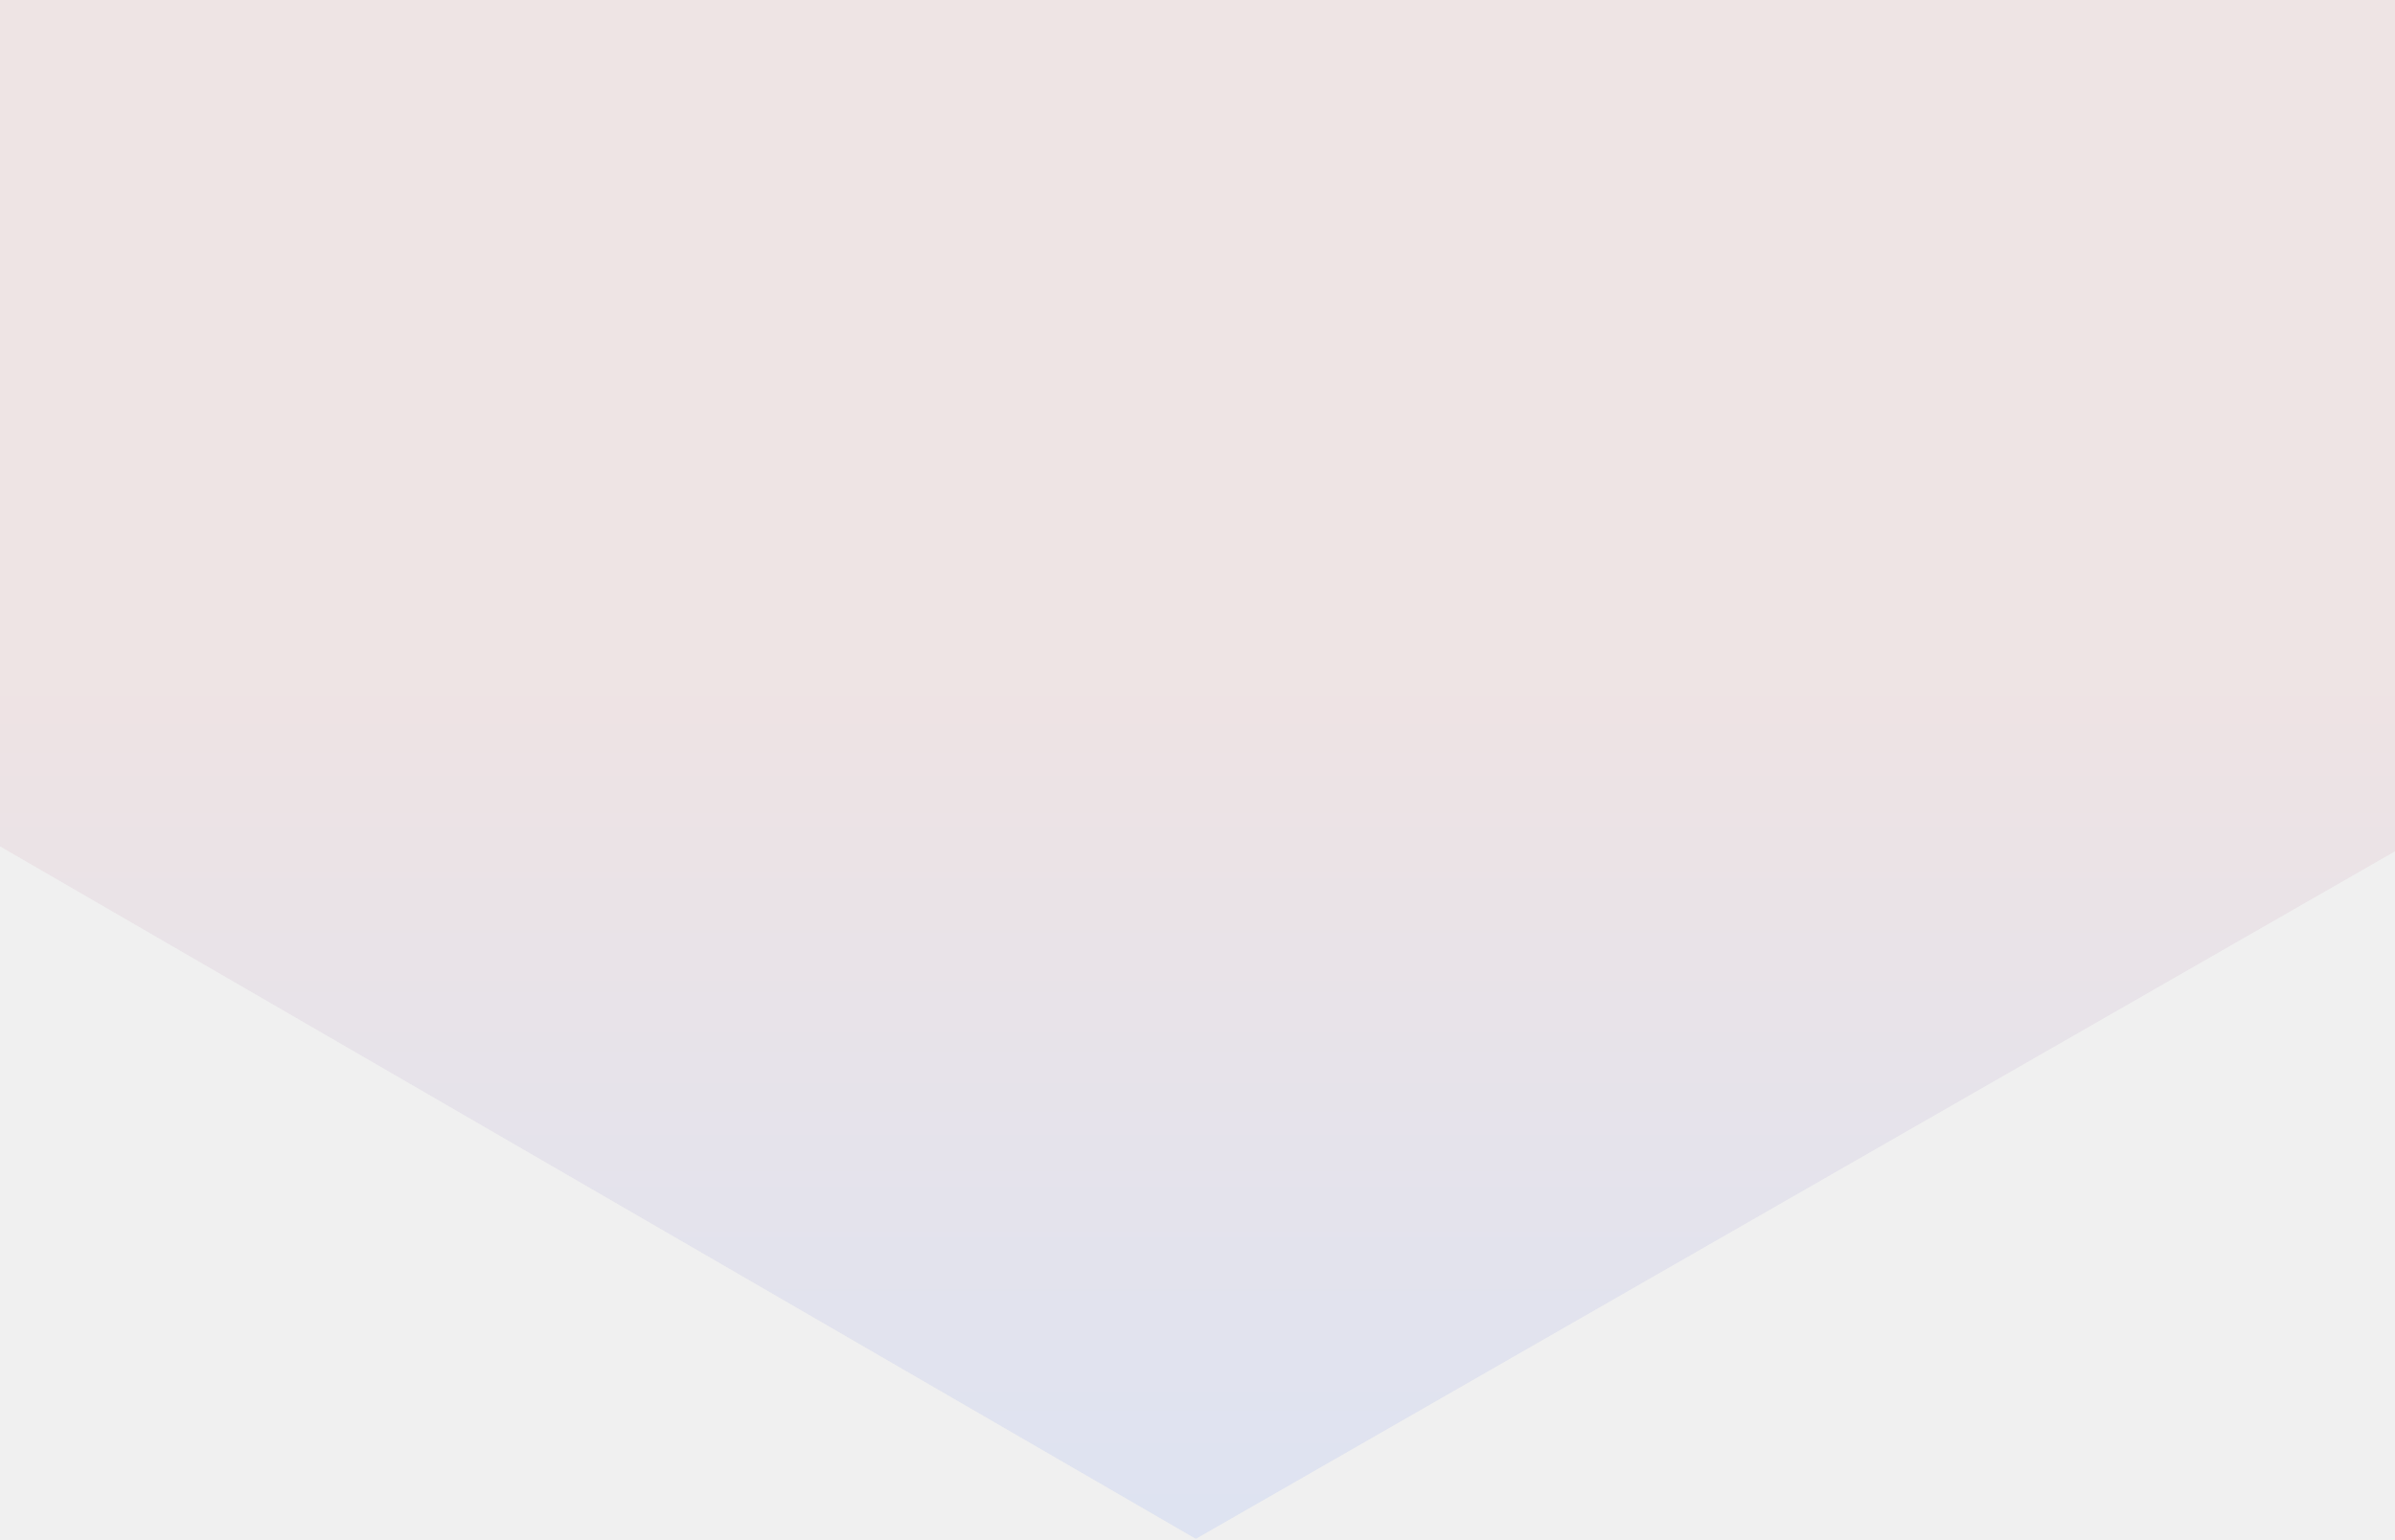
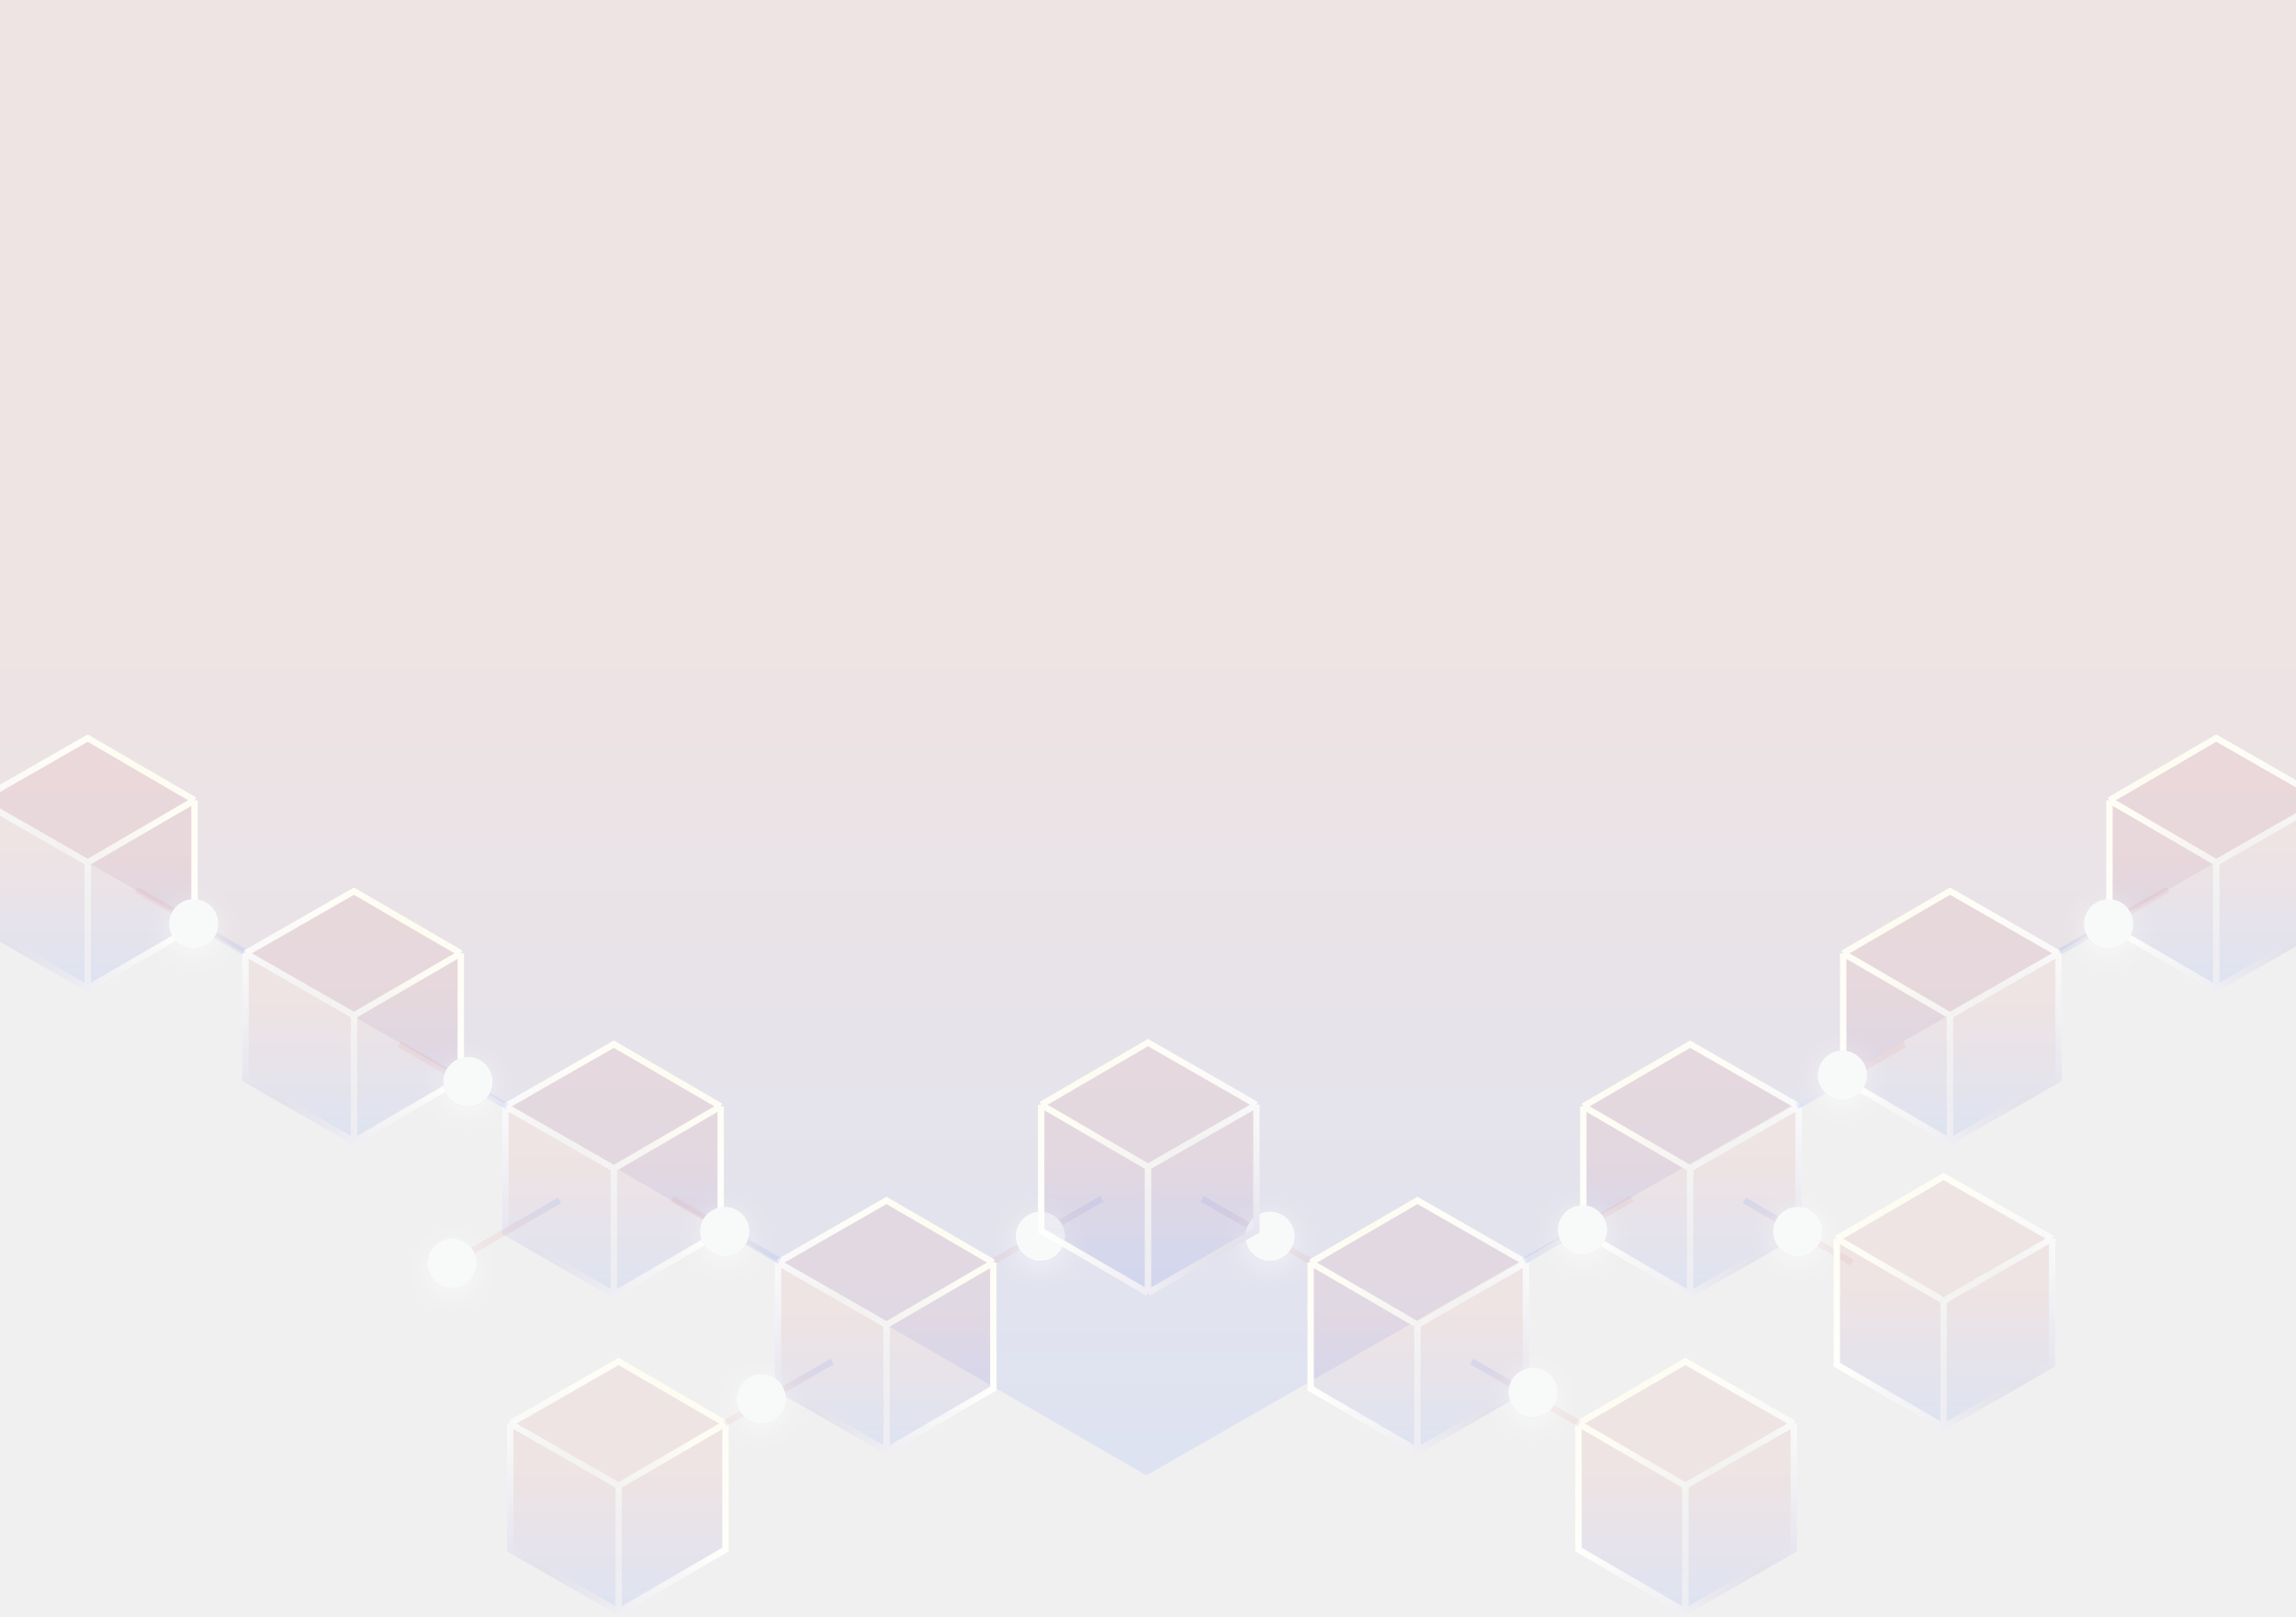
- <svg xmlns="http://www.w3.org/2000/svg" width="1440" height="926" viewBox="0 0 1440 926" fill="none">
-   <path d="M1440 512L719 925.5L0 509V0H1440V512Z" fill="url(#paint0_linear_293_768)" fill-opacity="0.1" />
+ <svg xmlns="http://www.w3.org/2000/svg" width="inherit" height="inherit" viewBox="0 0 1440 1014" fill="none">
+   <path d="M1440 512L719 925.5L0 509V0H1440V512Z" fill="url(#paint0_linear_631_62)" fill-opacity="0.1" />
+   <path d="M821.5 791L754 752" stroke="url(#paint1_linear_631_62)" stroke-opacity="0.1" stroke-width="4" />
+   <path d="M889 753L822 792L889 831L957 792L889 753Z" fill="url(#paint2_linear_631_62)" fill-opacity="0.1" />
+   <path d="M822 792V871L889 910V831L822 792Z" fill="url(#paint3_linear_631_62)" fill-opacity="0.1" />
+   <path d="M889 910L957 871V792L889 831V910Z" fill="url(#paint4_linear_631_62)" fill-opacity="0.1" />
+   <path d="M822 792L889 753L957 792M822 792V871L889 910M822 792L889 831M889 910L957 871V792M889 910V831M957 792L889 831" stroke="white" stroke-width="4" />
+   <path d="M822 792L889 753L957 792M822 792V871L889 910M822 792L889 831M889 910L957 871V792M889 910V831M957 792L889 831" stroke="url(#paint5_radial_631_62)" stroke-opacity="0.08" stroke-width="4" />
+   <path d="M822 792L889 753L957 792M822 792V871L889 910M822 792L889 831M889 910L957 871V792M889 910V831M957 792L889 831" stroke="url(#paint6_radial_631_62)" stroke-opacity="0.15" stroke-width="4" />
+   <path d="M822 792L889 753L957 792M822 792V871L889 910M822 792L889 831M889 910L957 871V792M889 910V831M957 792L889 831" stroke="url(#paint7_radial_631_62)" stroke-opacity="0.2" stroke-width="4" />
+   <path d="M1060 655L993 694L1060 733L1128 694L1060 655Z" fill="url(#paint8_linear_631_62)" fill-opacity="0.1" />
+   <path d="M993 694V773L1060 812V733L993 694Z" fill="url(#paint9_linear_631_62)" fill-opacity="0.1" />
+   <path d="M1060 812L1128 773V694L1060 733V812Z" fill="url(#paint10_linear_631_62)" fill-opacity="0.1" />
+   <path d="M993 694L1060 655L1128 694M993 694V773L1060 812M993 694L1060 733M1060 812L1128 773V694M1060 812V733M1128 694L1060 733" stroke="white" stroke-width="4" />
+   <path d="M993 694L1060 655L1128 694M993 694V773L1060 812M993 694L1060 733M1060 812L1128 773V694M1060 812V733M1128 694L1060 733" stroke="url(#paint11_radial_631_62)" stroke-opacity="0.08" stroke-width="4" />
+   <path d="M993 694L1060 655L1128 694M993 694V773L1060 812M993 694L1060 733M1060 812L1128 773V694M1060 812V733M1128 694L1060 733" stroke="url(#paint12_radial_631_62)" stroke-opacity="0.15" stroke-width="4" />
+   <path d="M993 694L1060 655L1128 694M993 694V773L1060 812M993 694L1060 733M1060 812L1128 773V694M1060 812V733M1128 694L1060 733" stroke="url(#paint13_radial_631_62)" stroke-opacity="0.2" stroke-width="4" />
+   <path d="M1057 854L990 893L1057 932L1125 893L1057 854Z" fill="url(#paint14_linear_631_62)" fill-opacity="0.1" />
+   <path d="M990 893V972L1057 1011V932L990 893Z" fill="url(#paint15_linear_631_62)" fill-opacity="0.1" />
+   <path d="M1057 1011L1125 972V893L1057 932V1011Z" fill="url(#paint16_linear_631_62)" fill-opacity="0.1" />
+   <path d="M990 893L1057 854L1125 893M990 893V972L1057 1011M990 893L1057 932M1057 1011L1125 972V893M1057 1011V932M1125 893L1057 932" stroke="white" stroke-width="4" />
+   <path d="M990 893L1057 854L1125 893M990 893V972L1057 1011M990 893L1057 932M1057 1011L1125 972V893M1057 1011V932M1125 893L1057 932" stroke="url(#paint17_radial_631_62)" stroke-opacity="0.08" stroke-width="4" />
+   <path d="M990 893L1057 854L1125 893M990 893V972L1057 1011M990 893L1057 932M1057 1011L1125 972V893M1057 1011V932M1125 893L1057 932" stroke="url(#paint18_radial_631_62)" stroke-opacity="0.15" stroke-width="4" />
+   <path d="M990 893L1057 854L1125 893M990 893V972L1057 1011M990 893L1057 932M1057 1011L1125 972V893M1057 1011V932M1125 893L1057 932" stroke="url(#paint19_radial_631_62)" stroke-opacity="0.2" stroke-width="4" />
+   <path d="M1223 559L1156 598L1223 637L1291 598L1223 559Z" fill="url(#paint20_linear_631_62)" fill-opacity="0.1" />
+   <path d="M1156 598V677L1223 716V637L1156 598Z" fill="url(#paint21_linear_631_62)" fill-opacity="0.1" />
+   <path d="M1223 716L1291 677V598L1223 637V716Z" fill="url(#paint22_linear_631_62)" fill-opacity="0.1" />
+   <path d="M1156 598L1223 559L1291 598M1156 598V677L1223 716M1156 598L1223 637M1223 716L1291 677V598M1223 716V637M1291 598L1223 637" stroke="white" stroke-width="4" />
+   <path d="M1156 598L1223 559L1291 598M1156 598V677L1223 716M1156 598L1223 637M1223 716L1291 677V598M1223 716V637M1291 598L1223 637" stroke="url(#paint23_radial_631_62)" stroke-opacity="0.08" stroke-width="4" />
+   <path d="M1156 598L1223 559L1291 598M1156 598V677L1223 716M1156 598L1223 637M1223 716L1291 677V598M1223 716V637M1291 598L1223 637" stroke="url(#paint24_radial_631_62)" stroke-opacity="0.15" stroke-width="4" />
+   <path d="M1156 598L1223 559L1291 598M1156 598V677L1223 716M1156 598L1223 637M1223 716L1291 677V598M1223 716V637M1291 598L1223 637" stroke="url(#paint25_radial_631_62)" stroke-opacity="0.2" stroke-width="4" />
+   <path d="M1390 463L1323 502L1390 541L1458 502L1390 463Z" fill="url(#paint26_linear_631_62)" fill-opacity="0.1" />
+   <path d="M1323 502V581L1390 620V541L1323 502Z" fill="url(#paint27_linear_631_62)" fill-opacity="0.1" />
+   <path d="M1390 620L1458 581V502L1390 541V620Z" fill="url(#paint28_linear_631_62)" fill-opacity="0.1" />
+   <path d="M1323 502L1390 463L1458 502M1323 502V581L1390 620M1323 502L1390 541M1390 620L1458 581V502M1390 620V541M1458 502L1390 541" stroke="white" stroke-width="4" />
+   <path d="M1323 502L1390 463L1458 502M1323 502V581L1390 620M1323 502L1390 541M1390 620L1458 581V502M1390 620V541M1458 502L1390 541" stroke="url(#paint29_radial_631_62)" stroke-opacity="0.08" stroke-width="4" />
+   <path d="M1323 502L1390 463L1458 502M1323 502V581L1390 620M1323 502L1390 541M1390 620L1458 581V502M1390 620V541M1458 502L1390 541" stroke="url(#paint30_radial_631_62)" stroke-opacity="0.15" stroke-width="4" />
+   <path d="M1323 502L1390 463L1458 502M1323 502V581L1390 620M1323 502L1390 541M1390 620L1458 581V502M1390 620V541M1458 502L1390 541" stroke="url(#paint31_radial_631_62)" stroke-opacity="0.2" stroke-width="4" />
+   <path d="M1023.5 752L956 791" stroke="url(#paint32_linear_631_62)" stroke-opacity="0.1" stroke-width="4" />
+   <path d="M1161.5 792L1094 753" stroke="url(#paint33_linear_631_62)" stroke-opacity="0.1" stroke-width="4" />
+   <path d="M990.5 893L923 854" stroke="url(#paint34_linear_631_62)" stroke-opacity="0.1" stroke-width="4" />
+   <path d="M1194.5 655L1127 694" stroke="url(#paint35_linear_631_62)" stroke-opacity="0.1" stroke-width="4" />
+   <path d="M1359.5 558L1292 597" stroke="url(#paint36_linear_631_62)" stroke-opacity="0.1" stroke-width="4" />
+   <path d="M1219 738L1152 777L1219 816L1287 777L1219 738Z" fill="url(#paint37_linear_631_62)" fill-opacity="0.1" />
+   <path d="M1152 777V856L1219 895V816L1152 777Z" fill="url(#paint38_linear_631_62)" fill-opacity="0.1" />
+   <path d="M1219 895L1287 856V777L1219 816V895Z" fill="url(#paint39_linear_631_62)" fill-opacity="0.1" />
+   <path d="M1152 777L1219 738L1287 777M1152 777V856L1219 895M1152 777L1219 816M1219 895L1287 856V777M1219 895V816M1287 777L1219 816" stroke="white" stroke-width="4" />
+   <path d="M1152 777L1219 738L1287 777M1152 777V856L1219 895M1152 777L1219 816M1219 895L1287 856V777M1219 895V816M1287 777L1219 816" stroke="url(#paint40_radial_631_62)" stroke-opacity="0.08" stroke-width="4" />
+   <path d="M1152 777L1219 738L1287 777M1152 777V856L1219 895M1152 777L1219 816M1219 895L1287 856V777M1219 895V816M1287 777L1219 816" stroke="url(#paint41_radial_631_62)" stroke-opacity="0.15" stroke-width="4" />
+   <path d="M1152 777L1219 738L1287 777M1152 777V856L1219 895M1152 777L1219 816M1219 895L1287 856V777M1219 895V816M1287 777L1219 816" stroke="url(#paint42_radial_631_62)" stroke-opacity="0.2" stroke-width="4" />
+   <path d="M623.5 791L691 752" stroke="url(#paint43_linear_631_62)" stroke-opacity="0.1" stroke-width="4" />
+   <path d="M556 753L623 792L556 831L488 792L556 753Z" fill="url(#paint44_linear_631_62)" fill-opacity="0.1" />
+   <path d="M623 792V871L556 910V831L623 792Z" fill="url(#paint45_linear_631_62)" fill-opacity="0.1" />
+   <path d="M556 910L488 871V792L556 831V910Z" fill="url(#paint46_linear_631_62)" fill-opacity="0.1" />
+   <path d="M623 792L556 753L488 792M623 792V871L556 910M623 792L556 831M556 910L488 871V792M556 910V831M488 792L556 831" stroke="white" stroke-width="4" />
+   <path d="M623 792L556 753L488 792M623 792V871L556 910M623 792L556 831M556 910L488 871V792M556 910V831M488 792L556 831" stroke="url(#paint47_radial_631_62)" stroke-opacity="0.08" stroke-width="4" />
+   <path d="M623 792L556 753L488 792M623 792V871L556 910M623 792L556 831M556 910L488 871V792M556 910V831M488 792L556 831" stroke="url(#paint48_radial_631_62)" stroke-opacity="0.15" stroke-width="4" />
+   <path d="M623 792L556 753L488 792M623 792V871L556 910M623 792L556 831M556 910L488 871V792M556 910V831M488 792L556 831" stroke="url(#paint49_radial_631_62)" stroke-opacity="0.2" stroke-width="4" />
+   <path d="M385 655L452 694L385 733L317 694L385 655Z" fill="url(#paint50_linear_631_62)" fill-opacity="0.1" />
+   <path d="M452 694V773L385 812V733L452 694Z" fill="url(#paint51_linear_631_62)" fill-opacity="0.1" />
+   <path d="M385 812L317 773V694L385 733V812Z" fill="url(#paint52_linear_631_62)" fill-opacity="0.1" />
+   <path d="M452 694L385 655L317 694M452 694V773L385 812M452 694L385 733M385 812L317 773V694M385 812V733M317 694L385 733" stroke="white" stroke-width="4" />
+   <path d="M452 694L385 655L317 694M452 694V773L385 812M452 694L385 733M385 812L317 773V694M385 812V733M317 694L385 733" stroke="url(#paint53_radial_631_62)" stroke-opacity="0.08" stroke-width="4" />
+   <path d="M452 694L385 655L317 694M452 694V773L385 812M452 694L385 733M385 812L317 773V694M385 812V733M317 694L385 733" stroke="url(#paint54_radial_631_62)" stroke-opacity="0.15" stroke-width="4" />
+   <path d="M452 694L385 655L317 694M452 694V773L385 812M452 694L385 733M385 812L317 773V694M385 812V733M317 694L385 733" stroke="url(#paint55_radial_631_62)" stroke-opacity="0.2" stroke-width="4" />
+   <path d="M388 854L455 893L388 932L320 893L388 854Z" fill="url(#paint56_linear_631_62)" fill-opacity="0.1" />
+   <path d="M455 893V972L388 1011V932L455 893Z" fill="url(#paint57_linear_631_62)" fill-opacity="0.1" />
+   <path d="M388 1011L320 972V893L388 932V1011Z" fill="url(#paint58_linear_631_62)" fill-opacity="0.1" />
+   <path d="M455 893L388 854L320 893M455 893V972L388 1011M455 893L388 932M388 1011L320 972V893M388 1011V932M320 893L388 932" stroke="white" stroke-width="4" />
+   <path d="M455 893L388 854L320 893M455 893V972L388 1011M455 893L388 932M388 1011L320 972V893M388 1011V932M320 893L388 932" stroke="url(#paint59_radial_631_62)" stroke-opacity="0.08" stroke-width="4" />
+   <path d="M455 893L388 854L320 893M455 893V972L388 1011M455 893L388 932M388 1011L320 972V893M388 1011V932M320 893L388 932" stroke="url(#paint60_radial_631_62)" stroke-opacity="0.15" stroke-width="4" />
+   <path d="M455 893L388 854L320 893M455 893V972L388 1011M455 893L388 932M388 1011L320 972V893M388 1011V932M320 893L388 932" stroke="url(#paint61_radial_631_62)" stroke-opacity="0.2" stroke-width="4" />
+   <path d="M222 559L289 598L222 637L154 598L222 559Z" fill="url(#paint62_linear_631_62)" fill-opacity="0.1" />
+   <path d="M289 598V677L222 716V637L289 598Z" fill="url(#paint63_linear_631_62)" fill-opacity="0.1" />
+   <path d="M222 716L154 677V598L222 637V716Z" fill="url(#paint64_linear_631_62)" fill-opacity="0.1" />
+   <path d="M289 598L222 559L154 598M289 598V677L222 716M289 598L222 637M222 716L154 677V598M222 716V637M154 598L222 637" stroke="white" stroke-width="4" />
+   <path d="M289 598L222 559L154 598M289 598V677L222 716M289 598L222 637M222 716L154 677V598M222 716V637M154 598L222 637" stroke="url(#paint65_radial_631_62)" stroke-opacity="0.08" stroke-width="4" />
+   <path d="M289 598L222 559L154 598M289 598V677L222 716M289 598L222 637M222 716L154 677V598M222 716V637M154 598L222 637" stroke="url(#paint66_radial_631_62)" stroke-opacity="0.15" stroke-width="4" />
+   <path d="M289 598L222 559L154 598M289 598V677L222 716M289 598L222 637M222 716L154 677V598M222 716V637M154 598L222 637" stroke="url(#paint67_radial_631_62)" stroke-opacity="0.2" stroke-width="4" />
+   <path d="M55 463L122 502L55 541L-13 502L55 463Z" fill="url(#paint68_linear_631_62)" fill-opacity="0.1" />
+   <path d="M122 502V581L55 620V541L122 502Z" fill="url(#paint69_linear_631_62)" fill-opacity="0.1" />
+   <path d="M55 620L-13 581V502L55 541V620Z" fill="url(#paint70_linear_631_62)" fill-opacity="0.1" />
+   <path d="M122 502L55 463L-13 502M122 502V581L55 620M122 502L55 541M55 620L-13 581V502M55 620V541M-13 502L55 541" stroke="white" stroke-width="4" />
+   <path d="M122 502L55 463L-13 502M122 502V581L55 620M122 502L55 541M55 620L-13 581V502M55 620V541M-13 502L55 541" stroke="url(#paint71_radial_631_62)" stroke-opacity="0.08" stroke-width="4" />
+   <path d="M122 502L55 463L-13 502M122 502V581L55 620M122 502L55 541M55 620L-13 581V502M55 620V541M-13 502L55 541" stroke="url(#paint72_radial_631_62)" stroke-opacity="0.15" stroke-width="4" />
+   <path d="M122 502L55 463L-13 502M122 502V581L55 620M122 502L55 541M55 620L-13 581V502M55 620V541M-13 502L55 541" stroke="url(#paint73_radial_631_62)" stroke-opacity="0.2" stroke-width="4" />
+   <path d="M421.5 752L489 791" stroke="url(#paint74_linear_631_62)" stroke-opacity="0.1" stroke-width="4" />
+   <path d="M283.5 792L351 753" stroke="url(#paint75_linear_631_62)" stroke-opacity="0.1" stroke-width="4" />
+   <path d="M454.5 893L522 854" stroke="url(#paint76_linear_631_62)" stroke-opacity="0.1" stroke-width="4" />
+   <path d="M250.5 655L318 694" stroke="url(#paint77_linear_631_62)" stroke-opacity="0.1" stroke-width="4" />
+   <path d="M85.5 558L153 597" stroke="url(#paint78_linear_631_62)" stroke-opacity="0.1" stroke-width="4" />
+   <g filter="url(#filter0_d_631_62)">
+     <circle cx="477.5" cy="877.5" r="15.5" fill="#F7FAF9" />
+     <circle cx="283.5" cy="792.5" r="15.5" fill="#F7FAF9" />
+     <circle cx="293.5" cy="678.5" r="15.5" fill="#F7FAF9" />
+     <circle cx="454.5" cy="772.5" r="15.5" fill="#F7FAF9" />
+     <circle cx="652.5" cy="775.5" r="15.5" fill="#F7FAF9" />
+     <circle cx="796.5" cy="775.5" r="15.5" fill="#F7FAF9" />
+     <circle cx="961.5" cy="873.5" r="15.5" fill="#F7FAF9" />
+     <circle cx="992.5" cy="771.5" r="15.5" fill="#F7FAF9" />
+     <circle cx="1155.5" cy="674.5" r="15.5" fill="#F7FAF9" />
+     <circle cx="1127.5" cy="772.5" r="15.5" fill="#F7FAF9" />
+     <circle cx="1322.5" cy="579.5" r="15.5" fill="#F7FAF9" />
+     <circle cx="121.5" cy="579.5" r="15.5" fill="#F7FAF9" />
+   </g>
+   <path d="M720 654L653 693L720 732L788 693L720 654Z" fill="url(#paint79_linear_631_62)" fill-opacity="0.1" />
+   <path d="M653 693V772L720 811V732L653 693Z" fill="url(#paint80_linear_631_62)" fill-opacity="0.1" />
+   <path d="M720 811L788 772V693L720 732V811Z" fill="url(#paint81_linear_631_62)" fill-opacity="0.1" />
+   <path d="M653 693L720 654L788 693M653 693V772L720 811M653 693L720 732M720 811L788 772V693M720 811V732M788 693L720 732" stroke="white" stroke-width="4" />
+   <path d="M653 693L720 654L788 693M653 693V772L720 811M653 693L720 732M720 811L788 772V693M720 811V732M788 693L720 732" stroke="url(#paint82_radial_631_62)" stroke-opacity="0.08" stroke-width="4" />
+   <path d="M653 693L720 654L788 693M653 693V772L720 811M653 693L720 732M720 811L788 772V693M720 811V732M788 693L720 732" stroke="url(#paint83_radial_631_62)" stroke-opacity="0.15" stroke-width="4" />
+   <path d="M653 693L720 654L788 693M653 693V772L720 811M653 693L720 732M720 811L788 772V693M720 811V732M788 693L720 732" stroke="url(#paint84_radial_631_62)" stroke-opacity="0.2" stroke-width="4" />
  <defs>
-     <linearGradient id="paint0_linear_293_768" x1="720" y1="0" x2="720" y2="1091.64" gradientUnits="userSpaceOnUse">
-       <stop offset="0.382" stop-color="#DD7373" />
-       <stop offset="0.843" stop-color="#3A70FF" />
-     </linearGradient>
+     <filter id="filter0_d_631_62" x="90" y="552" width="1264" height="361" filterUnits="userSpaceOnUse" color-interpolation-filters="sRGB">
+       <feFlood flood-opacity="0" result="BackgroundImageFix" />
+       <feColorMatrix in="SourceAlpha" type="matrix" values="0 0 0 0 0 0 0 0 0 0 0 0 0 0 0 0 0 0 127 0" result="hardAlpha" />
+       <feOffset dy="4" />
+       <feGaussianBlur stdDeviation="8" />
+       <feComposite in2="hardAlpha" operator="out" />
+       <feColorMatrix type="matrix" values="0 0 0 0 1 0 0 0 0 1 0 0 0 0 1 0 0 0 0.5 0" />
+       <feBlend mode="normal" in2="BackgroundImageFix" result="effect1_dropShadow_631_62" />
+       <feBlend mode="normal" in="SourceGraphic" in2="effect1_dropShadow_631_62" result="shape" />
+     </filter>
+     <linearGradient id="paint0_linear_631_62" x1="720" y1="0" x2="720" y2="1091.64" gradientUnits="userSpaceOnUse">
+       <stop offset="0.382" stop-color="#DD7373" />
+       <stop offset="0.843" stop-color="#3A70FF" />
+     </linearGradient>
+     <linearGradient id="paint1_linear_631_62" x1="787.75" y1="791" x2="787.75" y2="744.999" gradientUnits="userSpaceOnUse">
+       <stop offset="0.382" stop-color="#DD7373" />
+       <stop offset="0.843" stop-color="#3A70FF" />
+     </linearGradient>
+     <linearGradient id="paint2_linear_631_62" x1="889.5" y1="753" x2="889.5" y2="938.184" gradientUnits="userSpaceOnUse">
+       <stop offset="0.382" stop-color="#DD7373" />
+       <stop offset="0.843" stop-color="#3A70FF" />
+     </linearGradient>
+     <linearGradient id="paint3_linear_631_62" x1="889.5" y1="753" x2="889.5" y2="938.184" gradientUnits="userSpaceOnUse">
+       <stop offset="0.382" stop-color="#DD7373" />
+       <stop offset="0.843" stop-color="#3A70FF" />
+     </linearGradient>
+     <linearGradient id="paint4_linear_631_62" x1="889.5" y1="753" x2="889.5" y2="938.184" gradientUnits="userSpaceOnUse">
+       <stop offset="0.382" stop-color="#DD7373" />
+       <stop offset="0.843" stop-color="#3A70FF" />
+     </linearGradient>
+     <radialGradient id="paint5_radial_631_62" cx="0" cy="0" r="1" gradientUnits="userSpaceOnUse" gradientTransform="translate(855.191 775.192) rotate(75.7211) scale(139.105 115.265)">
+       <stop stop-color="#EAD94C" />
+       <stop offset="1" stop-color="#EAD94C" stop-opacity="0" />
+     </radialGradient>
+     <radialGradient id="paint6_radial_631_62" cx="0" cy="0" r="1" gradientUnits="userSpaceOnUse" gradientTransform="translate(952.972 910) rotate(-123.886) scale(159.996 112.022)">
+       <stop stop-color="#1C0D5D" />
+       <stop offset="1" stop-color="#1C0D5D" stop-opacity="0" />
+     </radialGradient>
+     <radialGradient id="paint7_radial_631_62" cx="0" cy="0" r="1" gradientUnits="userSpaceOnUse" gradientTransform="translate(889.5 831.5) rotate(90) scale(78.5 67.5)">
+       <stop stop-color="white" />
+       <stop offset="1" stop-color="white" stop-opacity="0" />
+     </radialGradient>
+     <linearGradient id="paint8_linear_631_62" x1="1060.5" y1="655" x2="1060.5" y2="840.184" gradientUnits="userSpaceOnUse">
+       <stop offset="0.382" stop-color="#DD7373" />
+       <stop offset="0.843" stop-color="#3A70FF" />
+     </linearGradient>
+     <linearGradient id="paint9_linear_631_62" x1="1060.5" y1="655" x2="1060.5" y2="840.184" gradientUnits="userSpaceOnUse">
+       <stop offset="0.382" stop-color="#DD7373" />
+       <stop offset="0.843" stop-color="#3A70FF" />
+     </linearGradient>
+     <linearGradient id="paint10_linear_631_62" x1="1060.5" y1="655" x2="1060.5" y2="840.184" gradientUnits="userSpaceOnUse">
+       <stop offset="0.382" stop-color="#DD7373" />
+       <stop offset="0.843" stop-color="#3A70FF" />
+     </linearGradient>
+     <radialGradient id="paint11_radial_631_62" cx="0" cy="0" r="1" gradientUnits="userSpaceOnUse" gradientTransform="translate(1026.19 677.192) rotate(75.7211) scale(139.105 115.265)">
+       <stop stop-color="#EAD94C" />
+       <stop offset="1" stop-color="#EAD94C" stop-opacity="0" />
+     </radialGradient>
+     <radialGradient id="paint12_radial_631_62" cx="0" cy="0" r="1" gradientUnits="userSpaceOnUse" gradientTransform="translate(1123.97 812) rotate(-123.886) scale(159.996 112.022)">
+       <stop stop-color="#1C0D5D" />
+       <stop offset="1" stop-color="#1C0D5D" stop-opacity="0" />
+     </radialGradient>
+     <radialGradient id="paint13_radial_631_62" cx="0" cy="0" r="1" gradientUnits="userSpaceOnUse" gradientTransform="translate(1060.5 733.5) rotate(90) scale(78.5 67.5)">
+       <stop stop-color="white" />
+       <stop offset="1" stop-color="white" stop-opacity="0" />
+     </radialGradient>
+     <linearGradient id="paint14_linear_631_62" x1="1057.5" y1="854" x2="1057.5" y2="1039.18" gradientUnits="userSpaceOnUse">
+       <stop offset="0.382" stop-color="#DD7373" />
+       <stop offset="0.843" stop-color="#3A70FF" />
+     </linearGradient>
+     <linearGradient id="paint15_linear_631_62" x1="1057.5" y1="854" x2="1057.5" y2="1039.18" gradientUnits="userSpaceOnUse">
+       <stop offset="0.382" stop-color="#DD7373" />
+       <stop offset="0.843" stop-color="#3A70FF" />
+     </linearGradient>
+     <linearGradient id="paint16_linear_631_62" x1="1057.5" y1="854" x2="1057.5" y2="1039.18" gradientUnits="userSpaceOnUse">
+       <stop offset="0.382" stop-color="#DD7373" />
+       <stop offset="0.843" stop-color="#3A70FF" />
+     </linearGradient>
+     <radialGradient id="paint17_radial_631_62" cx="0" cy="0" r="1" gradientUnits="userSpaceOnUse" gradientTransform="translate(1023.19 876.192) rotate(75.7211) scale(139.105 115.265)">
+       <stop stop-color="#EAD94C" />
+       <stop offset="1" stop-color="#EAD94C" stop-opacity="0" />
+     </radialGradient>
+     <radialGradient id="paint18_radial_631_62" cx="0" cy="0" r="1" gradientUnits="userSpaceOnUse" gradientTransform="translate(1120.97 1011) rotate(-123.886) scale(159.996 112.022)">
+       <stop stop-color="#1C0D5D" />
+       <stop offset="1" stop-color="#1C0D5D" stop-opacity="0" />
+     </radialGradient>
+     <radialGradient id="paint19_radial_631_62" cx="0" cy="0" r="1" gradientUnits="userSpaceOnUse" gradientTransform="translate(1057.5 932.5) rotate(90) scale(78.5 67.5)">
+       <stop stop-color="white" />
+       <stop offset="1" stop-color="white" stop-opacity="0" />
+     </radialGradient>
+     <linearGradient id="paint20_linear_631_62" x1="1223.5" y1="559" x2="1223.5" y2="744.184" gradientUnits="userSpaceOnUse">
+       <stop offset="0.382" stop-color="#DD7373" />
+       <stop offset="0.843" stop-color="#3A70FF" />
+     </linearGradient>
+     <linearGradient id="paint21_linear_631_62" x1="1223.5" y1="559" x2="1223.5" y2="744.184" gradientUnits="userSpaceOnUse">
+       <stop offset="0.382" stop-color="#DD7373" />
+       <stop offset="0.843" stop-color="#3A70FF" />
+     </linearGradient>
+     <linearGradient id="paint22_linear_631_62" x1="1223.5" y1="559" x2="1223.5" y2="744.184" gradientUnits="userSpaceOnUse">
+       <stop offset="0.382" stop-color="#DD7373" />
+       <stop offset="0.843" stop-color="#3A70FF" />
+     </linearGradient>
+     <radialGradient id="paint23_radial_631_62" cx="0" cy="0" r="1" gradientUnits="userSpaceOnUse" gradientTransform="translate(1189.19 581.192) rotate(75.7211) scale(139.105 115.265)">
+       <stop stop-color="#EAD94C" />
+       <stop offset="1" stop-color="#EAD94C" stop-opacity="0" />
+     </radialGradient>
+     <radialGradient id="paint24_radial_631_62" cx="0" cy="0" r="1" gradientUnits="userSpaceOnUse" gradientTransform="translate(1286.97 716) rotate(-123.886) scale(159.996 112.022)">
+       <stop stop-color="#1C0D5D" />
+       <stop offset="1" stop-color="#1C0D5D" stop-opacity="0" />
+     </radialGradient>
+     <radialGradient id="paint25_radial_631_62" cx="0" cy="0" r="1" gradientUnits="userSpaceOnUse" gradientTransform="translate(1223.5 637.5) rotate(90) scale(78.5 67.5)">
+       <stop stop-color="white" />
+       <stop offset="1" stop-color="white" stop-opacity="0" />
+     </radialGradient>
+     <linearGradient id="paint26_linear_631_62" x1="1390.5" y1="463" x2="1390.5" y2="648.184" gradientUnits="userSpaceOnUse">
+       <stop offset="0.382" stop-color="#DD7373" />
+       <stop offset="0.843" stop-color="#3A70FF" />
+     </linearGradient>
+     <linearGradient id="paint27_linear_631_62" x1="1390.5" y1="463" x2="1390.5" y2="648.184" gradientUnits="userSpaceOnUse">
+       <stop offset="0.382" stop-color="#DD7373" />
+       <stop offset="0.843" stop-color="#3A70FF" />
+     </linearGradient>
+     <linearGradient id="paint28_linear_631_62" x1="1390.5" y1="463" x2="1390.5" y2="648.184" gradientUnits="userSpaceOnUse">
+       <stop offset="0.382" stop-color="#DD7373" />
+       <stop offset="0.843" stop-color="#3A70FF" />
+     </linearGradient>
+     <radialGradient id="paint29_radial_631_62" cx="0" cy="0" r="1" gradientUnits="userSpaceOnUse" gradientTransform="translate(1356.19 485.192) rotate(75.7211) scale(139.105 115.265)">
+       <stop stop-color="#EAD94C" />
+       <stop offset="1" stop-color="#EAD94C" stop-opacity="0" />
+     </radialGradient>
+     <radialGradient id="paint30_radial_631_62" cx="0" cy="0" r="1" gradientUnits="userSpaceOnUse" gradientTransform="translate(1453.97 620) rotate(-123.886) scale(159.996 112.022)">
+       <stop stop-color="#1C0D5D" />
+       <stop offset="1" stop-color="#1C0D5D" stop-opacity="0" />
+     </radialGradient>
+     <radialGradient id="paint31_radial_631_62" cx="0" cy="0" r="1" gradientUnits="userSpaceOnUse" gradientTransform="translate(1390.5 541.5) rotate(90) scale(78.5 67.5)">
+       <stop stop-color="white" />
+       <stop offset="1" stop-color="white" stop-opacity="0" />
+     </radialGradient>
+     <linearGradient id="paint32_linear_631_62" x1="989.75" y1="752" x2="989.75" y2="798.001" gradientUnits="userSpaceOnUse">
+       <stop offset="0.382" stop-color="#DD7373" />
+       <stop offset="0.843" stop-color="#3A70FF" />
+     </linearGradient>
+     <linearGradient id="paint33_linear_631_62" x1="1127.75" y1="792" x2="1127.75" y2="745.999" gradientUnits="userSpaceOnUse">
+       <stop offset="0.382" stop-color="#DD7373" />
+       <stop offset="0.843" stop-color="#3A70FF" />
+     </linearGradient>
+     <linearGradient id="paint34_linear_631_62" x1="956.75" y1="893" x2="956.75" y2="846.999" gradientUnits="userSpaceOnUse">
+       <stop offset="0.382" stop-color="#DD7373" />
+       <stop offset="0.843" stop-color="#3A70FF" />
+     </linearGradient>
+     <linearGradient id="paint35_linear_631_62" x1="1160.75" y1="655" x2="1160.75" y2="701.001" gradientUnits="userSpaceOnUse">
+       <stop offset="0.382" stop-color="#DD7373" />
+       <stop offset="0.843" stop-color="#3A70FF" />
+     </linearGradient>
+     <linearGradient id="paint36_linear_631_62" x1="1325.75" y1="558" x2="1325.75" y2="604.001" gradientUnits="userSpaceOnUse">
+       <stop offset="0.382" stop-color="#DD7373" />
+       <stop offset="0.843" stop-color="#3A70FF" />
+     </linearGradient>
+     <linearGradient id="paint37_linear_631_62" x1="1219.5" y1="738" x2="1219.5" y2="923.184" gradientUnits="userSpaceOnUse">
+       <stop offset="0.382" stop-color="#DD7373" />
+       <stop offset="0.843" stop-color="#3A70FF" />
+     </linearGradient>
+     <linearGradient id="paint38_linear_631_62" x1="1219.5" y1="738" x2="1219.5" y2="923.184" gradientUnits="userSpaceOnUse">
+       <stop offset="0.382" stop-color="#DD7373" />
+       <stop offset="0.843" stop-color="#3A70FF" />
+     </linearGradient>
+     <linearGradient id="paint39_linear_631_62" x1="1219.5" y1="738" x2="1219.5" y2="923.184" gradientUnits="userSpaceOnUse">
+       <stop offset="0.382" stop-color="#DD7373" />
+       <stop offset="0.843" stop-color="#3A70FF" />
+     </linearGradient>
+     <radialGradient id="paint40_radial_631_62" cx="0" cy="0" r="1" gradientUnits="userSpaceOnUse" gradientTransform="translate(1185.19 760.192) rotate(75.7211) scale(139.105 115.265)">
+       <stop stop-color="#EAD94C" />
+       <stop offset="1" stop-color="#EAD94C" stop-opacity="0" />
+     </radialGradient>
+     <radialGradient id="paint41_radial_631_62" cx="0" cy="0" r="1" gradientUnits="userSpaceOnUse" gradientTransform="translate(1282.97 895) rotate(-123.886) scale(159.996 112.022)">
+       <stop stop-color="#1C0D5D" />
+       <stop offset="1" stop-color="#1C0D5D" stop-opacity="0" />
+     </radialGradient>
+     <radialGradient id="paint42_radial_631_62" cx="0" cy="0" r="1" gradientUnits="userSpaceOnUse" gradientTransform="translate(1219.5 816.5) rotate(90) scale(78.5 67.5)">
+       <stop stop-color="white" />
+       <stop offset="1" stop-color="white" stop-opacity="0" />
+     </radialGradient>
+     <linearGradient id="paint43_linear_631_62" x1="657.25" y1="791" x2="657.25" y2="744.999" gradientUnits="userSpaceOnUse">
+       <stop offset="0.382" stop-color="#DD7373" />
+       <stop offset="0.843" stop-color="#3A70FF" />
+     </linearGradient>
+     <linearGradient id="paint44_linear_631_62" x1="555.5" y1="753" x2="555.5" y2="938.184" gradientUnits="userSpaceOnUse">
+       <stop offset="0.382" stop-color="#DD7373" />
+       <stop offset="0.843" stop-color="#3A70FF" />
+     </linearGradient>
+     <linearGradient id="paint45_linear_631_62" x1="555.5" y1="753" x2="555.5" y2="938.184" gradientUnits="userSpaceOnUse">
+       <stop offset="0.382" stop-color="#DD7373" />
+       <stop offset="0.843" stop-color="#3A70FF" />
+     </linearGradient>
+     <linearGradient id="paint46_linear_631_62" x1="555.5" y1="753" x2="555.5" y2="938.184" gradientUnits="userSpaceOnUse">
+       <stop offset="0.382" stop-color="#DD7373" />
+       <stop offset="0.843" stop-color="#3A70FF" />
+     </linearGradient>
+     <radialGradient id="paint47_radial_631_62" cx="0" cy="0" r="1" gradientUnits="userSpaceOnUse" gradientTransform="translate(589.809 775.192) rotate(104.279) scale(139.105 115.265)">
+       <stop stop-color="#EAD94C" />
+       <stop offset="1" stop-color="#EAD94C" stop-opacity="0" />
+     </radialGradient>
+     <radialGradient id="paint48_radial_631_62" cx="0" cy="0" r="1" gradientUnits="userSpaceOnUse" gradientTransform="translate(492.028 910) rotate(-56.1141) scale(159.996 112.022)">
+       <stop stop-color="#1C0D5D" />
+       <stop offset="1" stop-color="#1C0D5D" stop-opacity="0" />
+     </radialGradient>
+     <radialGradient id="paint49_radial_631_62" cx="0" cy="0" r="1" gradientUnits="userSpaceOnUse" gradientTransform="translate(555.5 831.5) rotate(90) scale(78.5 67.5)">
+       <stop stop-color="white" />
+       <stop offset="1" stop-color="white" stop-opacity="0" />
+     </radialGradient>
+     <linearGradient id="paint50_linear_631_62" x1="384.5" y1="655" x2="384.5" y2="840.184" gradientUnits="userSpaceOnUse">
+       <stop offset="0.382" stop-color="#DD7373" />
+       <stop offset="0.843" stop-color="#3A70FF" />
+     </linearGradient>
+     <linearGradient id="paint51_linear_631_62" x1="384.5" y1="655" x2="384.5" y2="840.184" gradientUnits="userSpaceOnUse">
+       <stop offset="0.382" stop-color="#DD7373" />
+       <stop offset="0.843" stop-color="#3A70FF" />
+     </linearGradient>
+     <linearGradient id="paint52_linear_631_62" x1="384.5" y1="655" x2="384.5" y2="840.184" gradientUnits="userSpaceOnUse">
+       <stop offset="0.382" stop-color="#DD7373" />
+       <stop offset="0.843" stop-color="#3A70FF" />
+     </linearGradient>
+     <radialGradient id="paint53_radial_631_62" cx="0" cy="0" r="1" gradientUnits="userSpaceOnUse" gradientTransform="translate(418.809 677.192) rotate(104.279) scale(139.105 115.265)">
+       <stop stop-color="#EAD94C" />
+       <stop offset="1" stop-color="#EAD94C" stop-opacity="0" />
+     </radialGradient>
+     <radialGradient id="paint54_radial_631_62" cx="0" cy="0" r="1" gradientUnits="userSpaceOnUse" gradientTransform="translate(321.028 812) rotate(-56.1141) scale(159.996 112.022)">
+       <stop stop-color="#1C0D5D" />
+       <stop offset="1" stop-color="#1C0D5D" stop-opacity="0" />
+     </radialGradient>
+     <radialGradient id="paint55_radial_631_62" cx="0" cy="0" r="1" gradientUnits="userSpaceOnUse" gradientTransform="translate(384.5 733.5) rotate(90) scale(78.5 67.5)">
+       <stop stop-color="white" />
+       <stop offset="1" stop-color="white" stop-opacity="0" />
+     </radialGradient>
+     <linearGradient id="paint56_linear_631_62" x1="387.5" y1="854" x2="387.5" y2="1039.18" gradientUnits="userSpaceOnUse">
+       <stop offset="0.382" stop-color="#DD7373" />
+       <stop offset="0.843" stop-color="#3A70FF" />
+     </linearGradient>
+     <linearGradient id="paint57_linear_631_62" x1="387.5" y1="854" x2="387.5" y2="1039.18" gradientUnits="userSpaceOnUse">
+       <stop offset="0.382" stop-color="#DD7373" />
+       <stop offset="0.843" stop-color="#3A70FF" />
+     </linearGradient>
+     <linearGradient id="paint58_linear_631_62" x1="387.5" y1="854" x2="387.5" y2="1039.18" gradientUnits="userSpaceOnUse">
+       <stop offset="0.382" stop-color="#DD7373" />
+       <stop offset="0.843" stop-color="#3A70FF" />
+     </linearGradient>
+     <radialGradient id="paint59_radial_631_62" cx="0" cy="0" r="1" gradientUnits="userSpaceOnUse" gradientTransform="translate(421.809 876.192) rotate(104.279) scale(139.105 115.265)">
+       <stop stop-color="#EAD94C" />
+       <stop offset="1" stop-color="#EAD94C" stop-opacity="0" />
+     </radialGradient>
+     <radialGradient id="paint60_radial_631_62" cx="0" cy="0" r="1" gradientUnits="userSpaceOnUse" gradientTransform="translate(324.028 1011) rotate(-56.1141) scale(159.996 112.022)">
+       <stop stop-color="#1C0D5D" />
+       <stop offset="1" stop-color="#1C0D5D" stop-opacity="0" />
+     </radialGradient>
+     <radialGradient id="paint61_radial_631_62" cx="0" cy="0" r="1" gradientUnits="userSpaceOnUse" gradientTransform="translate(387.5 932.5) rotate(90) scale(78.5 67.5)">
+       <stop stop-color="white" />
+       <stop offset="1" stop-color="white" stop-opacity="0" />
+     </radialGradient>
+     <linearGradient id="paint62_linear_631_62" x1="221.5" y1="559" x2="221.5" y2="744.184" gradientUnits="userSpaceOnUse">
+       <stop offset="0.382" stop-color="#DD7373" />
+       <stop offset="0.843" stop-color="#3A70FF" />
+     </linearGradient>
+     <linearGradient id="paint63_linear_631_62" x1="221.5" y1="559" x2="221.5" y2="744.184" gradientUnits="userSpaceOnUse">
+       <stop offset="0.382" stop-color="#DD7373" />
+       <stop offset="0.843" stop-color="#3A70FF" />
+     </linearGradient>
+     <linearGradient id="paint64_linear_631_62" x1="221.5" y1="559" x2="221.5" y2="744.184" gradientUnits="userSpaceOnUse">
+       <stop offset="0.382" stop-color="#DD7373" />
+       <stop offset="0.843" stop-color="#3A70FF" />
+     </linearGradient>
+     <radialGradient id="paint65_radial_631_62" cx="0" cy="0" r="1" gradientUnits="userSpaceOnUse" gradientTransform="translate(255.809 581.192) rotate(104.279) scale(139.105 115.265)">
+       <stop stop-color="#EAD94C" />
+       <stop offset="1" stop-color="#EAD94C" stop-opacity="0" />
+     </radialGradient>
+     <radialGradient id="paint66_radial_631_62" cx="0" cy="0" r="1" gradientUnits="userSpaceOnUse" gradientTransform="translate(158.028 716) rotate(-56.1141) scale(159.996 112.022)">
+       <stop stop-color="#1C0D5D" />
+       <stop offset="1" stop-color="#1C0D5D" stop-opacity="0" />
+     </radialGradient>
+     <radialGradient id="paint67_radial_631_62" cx="0" cy="0" r="1" gradientUnits="userSpaceOnUse" gradientTransform="translate(221.5 637.5) rotate(90) scale(78.5 67.5)">
+       <stop stop-color="white" />
+       <stop offset="1" stop-color="white" stop-opacity="0" />
+     </radialGradient>
+     <linearGradient id="paint68_linear_631_62" x1="54.5" y1="463" x2="54.5" y2="648.184" gradientUnits="userSpaceOnUse">
+       <stop offset="0.382" stop-color="#DD7373" />
+       <stop offset="0.843" stop-color="#3A70FF" />
+     </linearGradient>
+     <linearGradient id="paint69_linear_631_62" x1="54.5" y1="463" x2="54.5" y2="648.184" gradientUnits="userSpaceOnUse">
+       <stop offset="0.382" stop-color="#DD7373" />
+       <stop offset="0.843" stop-color="#3A70FF" />
+     </linearGradient>
+     <linearGradient id="paint70_linear_631_62" x1="54.5" y1="463" x2="54.5" y2="648.184" gradientUnits="userSpaceOnUse">
+       <stop offset="0.382" stop-color="#DD7373" />
+       <stop offset="0.843" stop-color="#3A70FF" />
+     </linearGradient>
+     <radialGradient id="paint71_radial_631_62" cx="0" cy="0" r="1" gradientUnits="userSpaceOnUse" gradientTransform="translate(88.8094 485.192) rotate(104.279) scale(139.105 115.265)">
+       <stop stop-color="#EAD94C" />
+       <stop offset="1" stop-color="#EAD94C" stop-opacity="0" />
+     </radialGradient>
+     <radialGradient id="paint72_radial_631_62" cx="0" cy="0" r="1" gradientUnits="userSpaceOnUse" gradientTransform="translate(-8.97239 620) rotate(-56.1141) scale(159.996 112.022)">
+       <stop stop-color="#1C0D5D" />
+       <stop offset="1" stop-color="#1C0D5D" stop-opacity="0" />
+     </radialGradient>
+     <radialGradient id="paint73_radial_631_62" cx="0" cy="0" r="1" gradientUnits="userSpaceOnUse" gradientTransform="translate(54.5 541.5) rotate(90) scale(78.5 67.5)">
+       <stop stop-color="white" />
+       <stop offset="1" stop-color="white" stop-opacity="0" />
+     </radialGradient>
+     <linearGradient id="paint74_linear_631_62" x1="455.25" y1="752" x2="455.25" y2="798.001" gradientUnits="userSpaceOnUse">
+       <stop offset="0.382" stop-color="#DD7373" />
+       <stop offset="0.843" stop-color="#3A70FF" />
+     </linearGradient>
+     <linearGradient id="paint75_linear_631_62" x1="317.25" y1="792" x2="317.25" y2="745.999" gradientUnits="userSpaceOnUse">
+       <stop offset="0.382" stop-color="#DD7373" />
+       <stop offset="0.843" stop-color="#3A70FF" />
+     </linearGradient>
+     <linearGradient id="paint76_linear_631_62" x1="488.25" y1="893" x2="488.25" y2="846.999" gradientUnits="userSpaceOnUse">
+       <stop offset="0.382" stop-color="#DD7373" />
+       <stop offset="0.843" stop-color="#3A70FF" />
+     </linearGradient>
+     <linearGradient id="paint77_linear_631_62" x1="284.25" y1="655" x2="284.25" y2="701.001" gradientUnits="userSpaceOnUse">
+       <stop offset="0.382" stop-color="#DD7373" />
+       <stop offset="0.843" stop-color="#3A70FF" />
+     </linearGradient>
+     <linearGradient id="paint78_linear_631_62" x1="119.25" y1="558" x2="119.25" y2="604.001" gradientUnits="userSpaceOnUse">
+       <stop offset="0.382" stop-color="#DD7373" />
+       <stop offset="0.843" stop-color="#3A70FF" />
+     </linearGradient>
+     <linearGradient id="paint79_linear_631_62" x1="720.5" y1="654" x2="720.5" y2="839.184" gradientUnits="userSpaceOnUse">
+       <stop offset="0.382" stop-color="#DD7373" />
+       <stop offset="0.843" stop-color="#3A70FF" />
+     </linearGradient>
+     <linearGradient id="paint80_linear_631_62" x1="720.5" y1="654" x2="720.5" y2="839.184" gradientUnits="userSpaceOnUse">
+       <stop offset="0.382" stop-color="#DD7373" />
+       <stop offset="0.843" stop-color="#3A70FF" />
+     </linearGradient>
+     <linearGradient id="paint81_linear_631_62" x1="720.5" y1="654" x2="720.5" y2="839.184" gradientUnits="userSpaceOnUse">
+       <stop offset="0.382" stop-color="#DD7373" />
+       <stop offset="0.843" stop-color="#3A70FF" />
+     </linearGradient>
+     <radialGradient id="paint82_radial_631_62" cx="0" cy="0" r="1" gradientUnits="userSpaceOnUse" gradientTransform="translate(686.191 676.192) rotate(75.7211) scale(139.105 115.265)">
+       <stop stop-color="#EAD94C" />
+       <stop offset="1" stop-color="#EAD94C" stop-opacity="0" />
+     </radialGradient>
+     <radialGradient id="paint83_radial_631_62" cx="0" cy="0" r="1" gradientUnits="userSpaceOnUse" gradientTransform="translate(783.972 811) rotate(-123.886) scale(159.996 112.022)">
+       <stop stop-color="#1C0D5D" />
+       <stop offset="1" stop-color="#1C0D5D" stop-opacity="0" />
+     </radialGradient>
+     <radialGradient id="paint84_radial_631_62" cx="0" cy="0" r="1" gradientUnits="userSpaceOnUse" gradientTransform="translate(720.5 732.5) rotate(90) scale(78.5 67.5)">
+       <stop stop-color="white" />
+       <stop offset="1" stop-color="white" stop-opacity="0" />
+     </radialGradient>
  </defs>
</svg>
